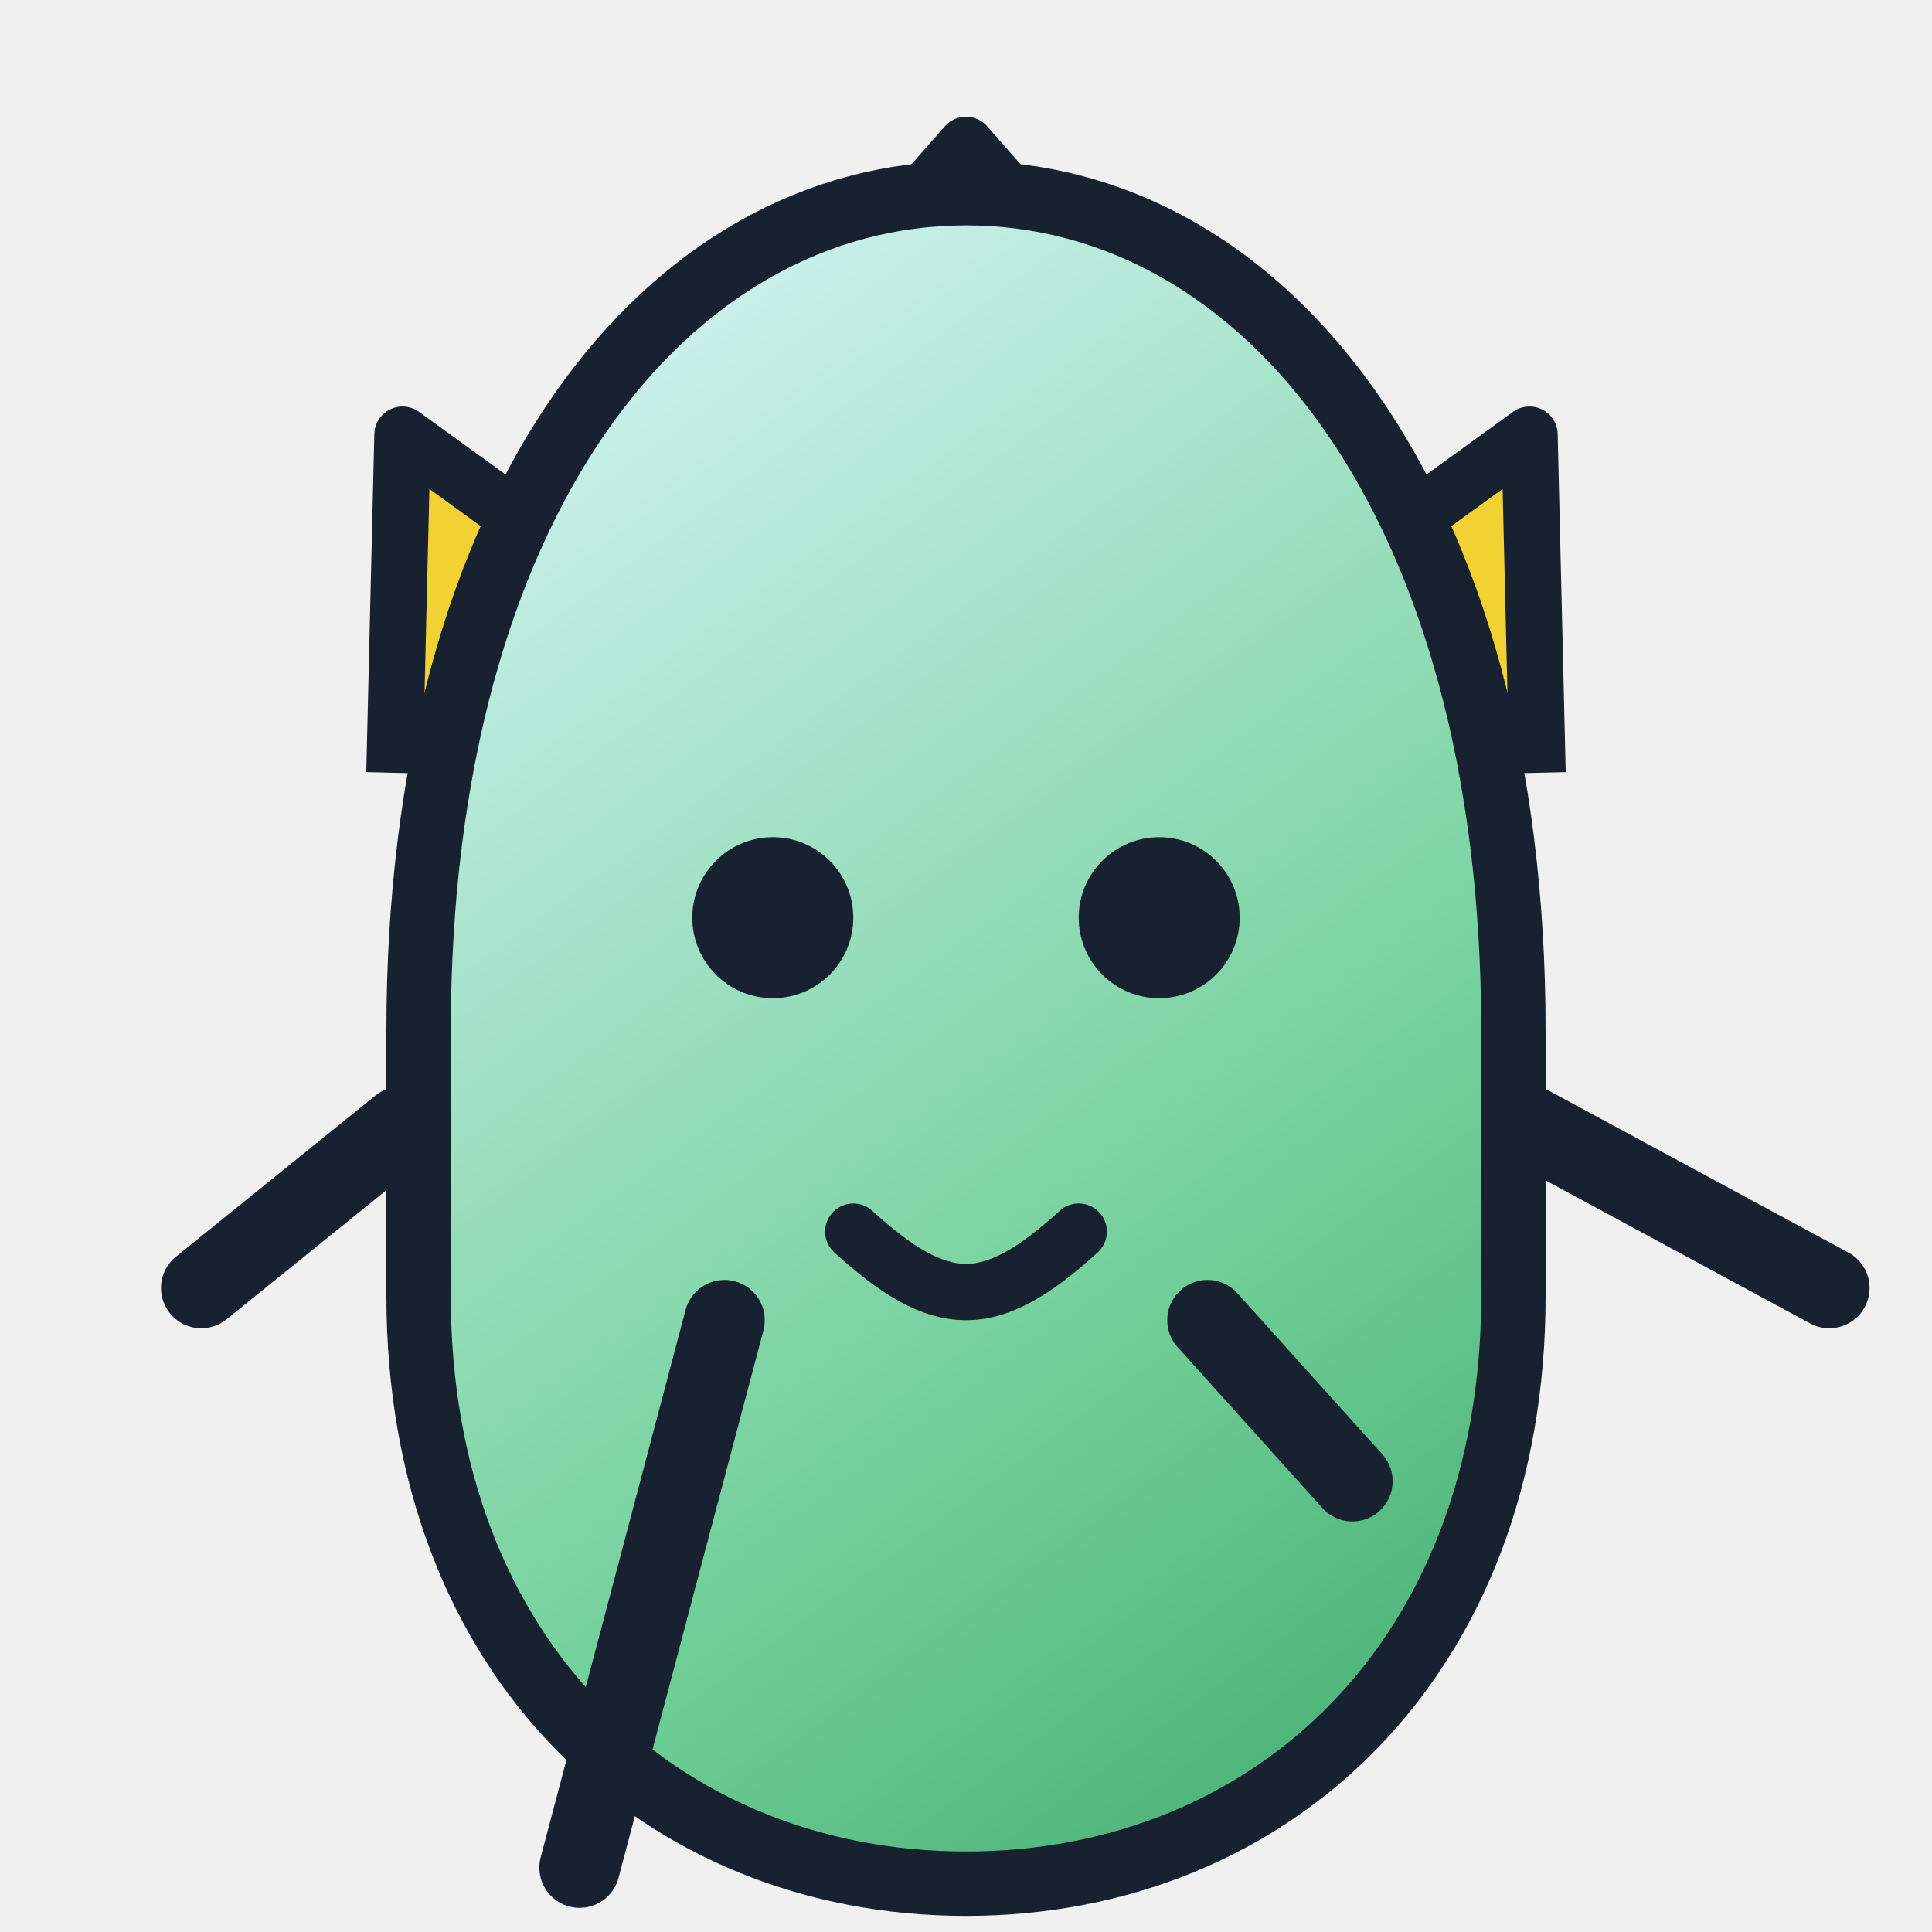
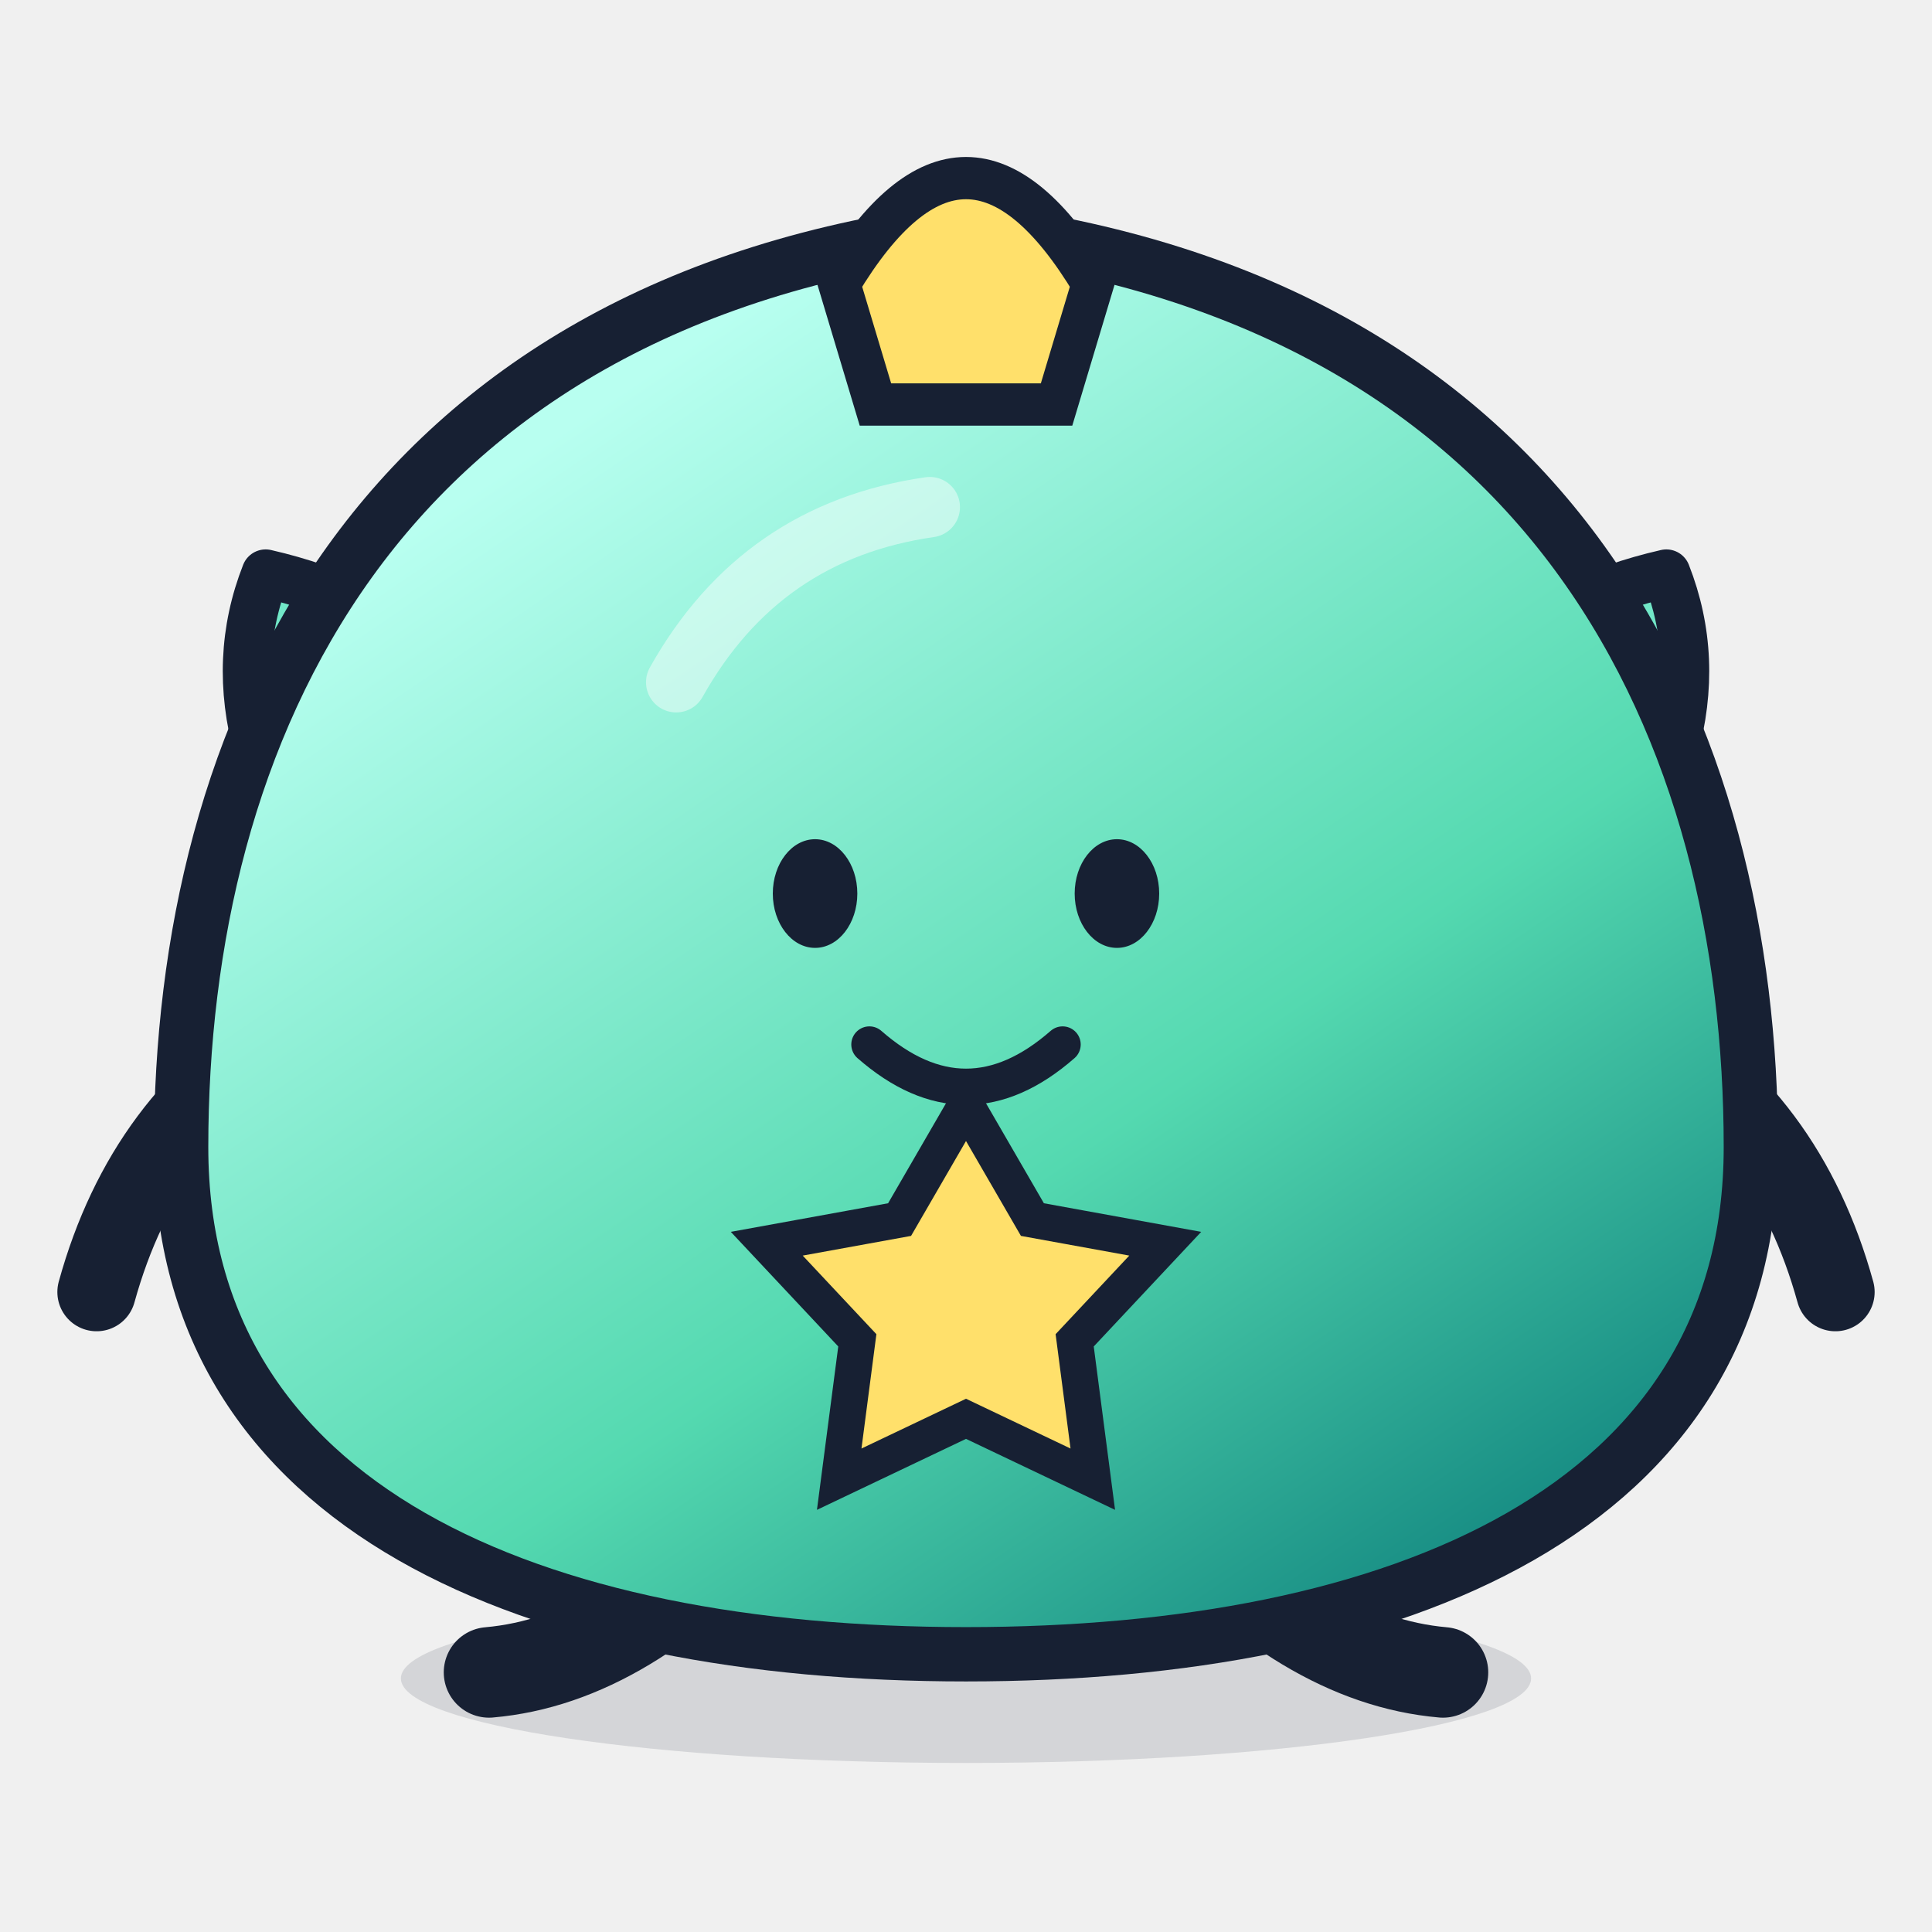
- <svg xmlns="http://www.w3.org/2000/svg" viewBox="0 0 240 240" role="img" aria-label="Blob Champion stage">
+ <svg xmlns="http://www.w3.org/2000/svg" viewBox="0 0 320 320" role="img" aria-label="Blob Champion stage">
  <defs>
-     <linearGradient id="body" x1="48" x2="192" y1="28" y2="224" gradientUnits="userSpaceOnUse">
-       <stop stop-color="#dff7ff" />
-       <stop offset=".68" stop-color="#6fcf97" />
-       <stop offset="1" stop-color="#42aa6f" />
+     <linearGradient id="body" x1="95" y1="70" x2="228" y2="266" gradientUnits="userSpaceOnUse">
+       <stop stop-color="#b8fff0" />
+       <stop offset=".62" stop-color="#54d9b0" />
+       <stop offset="1" stop-color="#198f85" />
    </linearGradient>
+     <filter id="soft">
+       <feGaussianBlur stdDeviation="5" />
+     </filter>
  </defs>
-   <path d="M79 75 50 54l-1 42" fill="#f2d133" stroke="#18212f" stroke-width="7" stroke-linejoin="round" />
-   <path d="m161 75 29-21 1 42" fill="#f2d133" stroke="#18212f" stroke-width="7" stroke-linejoin="round" />
-   <path d="M78 51h84l-7 29H85z" fill="#7c3aed" stroke="#18212f" stroke-width="7" stroke-linejoin="round" />
-   <path d="M91 51 120 18l29 33" fill="#f2d133" stroke="#18212f" stroke-width="7" stroke-linejoin="round" />
-   <path d="M49.76 140 25 160M190.24 140l37 20" stroke="#18212f" stroke-width="10" stroke-linecap="round" />
-   <path d="M52 128c0-66 31-104 68-104s68 38 68 104v33c0 45-30 73-68 73s-68-28-68-73z" fill="url(#body)" stroke="#18212f" stroke-width="8" />
-   <circle cx="96" cy="114" r="10" fill="#18212f" />
-   <circle cx="144" cy="114" r="10" fill="#18212f" />
-   <path d="M106 153c11 10 17 10 28 0" fill="none" stroke="#18212f" stroke-width="7" stroke-linecap="round" />
-   <path d="M90 164 72 232M150 164l18 20" stroke="#18212f" stroke-width="10" stroke-linecap="round" />
+   <ellipse cx="160" cy="278" rx="93.6" ry="14" fill="#172033" opacity=".13" />
+   <path d="M61 156q-28-33-17-61 35 8 49 42M259 156q28-33 17-61-35 8-49 42" fill="#72e8c8" stroke="#172033" stroke-width="8" stroke-linejoin="round" />
+   <path d="M48 171q-24 14-32 43M272 171q24 14 32 43" fill="none" stroke="#172033" stroke-width="13" stroke-linecap="round" />
+   <path d="M126 250q-22 25-45 27M194 250q22 25 45 27" fill="none" stroke="#172033" stroke-width="15" stroke-linecap="round" />
+   <path d="M160 38C61.2 50 30 122 30 190C30 250 88.5 274 160 274S290 250 290 190C290 122 258.8 50 160 38Z" fill="url(#body)" stroke="#172033" stroke-width="9" stroke-linejoin="round" />
+   <path d="M139 47q21-35 42 0l-6 20h-30Z" fill="#ffe06b" stroke="#172033" stroke-width="7" />
+   <path d="M112 113q14-25 42-29" fill="none" stroke="#fff" stroke-width="10" stroke-linecap="round" opacity=".45" />
+   <ellipse cx="135" cy="148" rx="7" ry="9" fill="#172033" />
+   <ellipse cx="185" cy="148" rx="7" ry="9" fill="#172033" />
+   <path d="M144 173 Q160 187 176 173" fill="none" stroke="#172033" stroke-width="6" stroke-linecap="round" />
+   <path d="m160 183 11 19 22 4-15 16 3 23-21-10-21 10 3-23-15-16 22-4Z" fill="#ffe06b" stroke="#172033" stroke-width="6" />
</svg>
